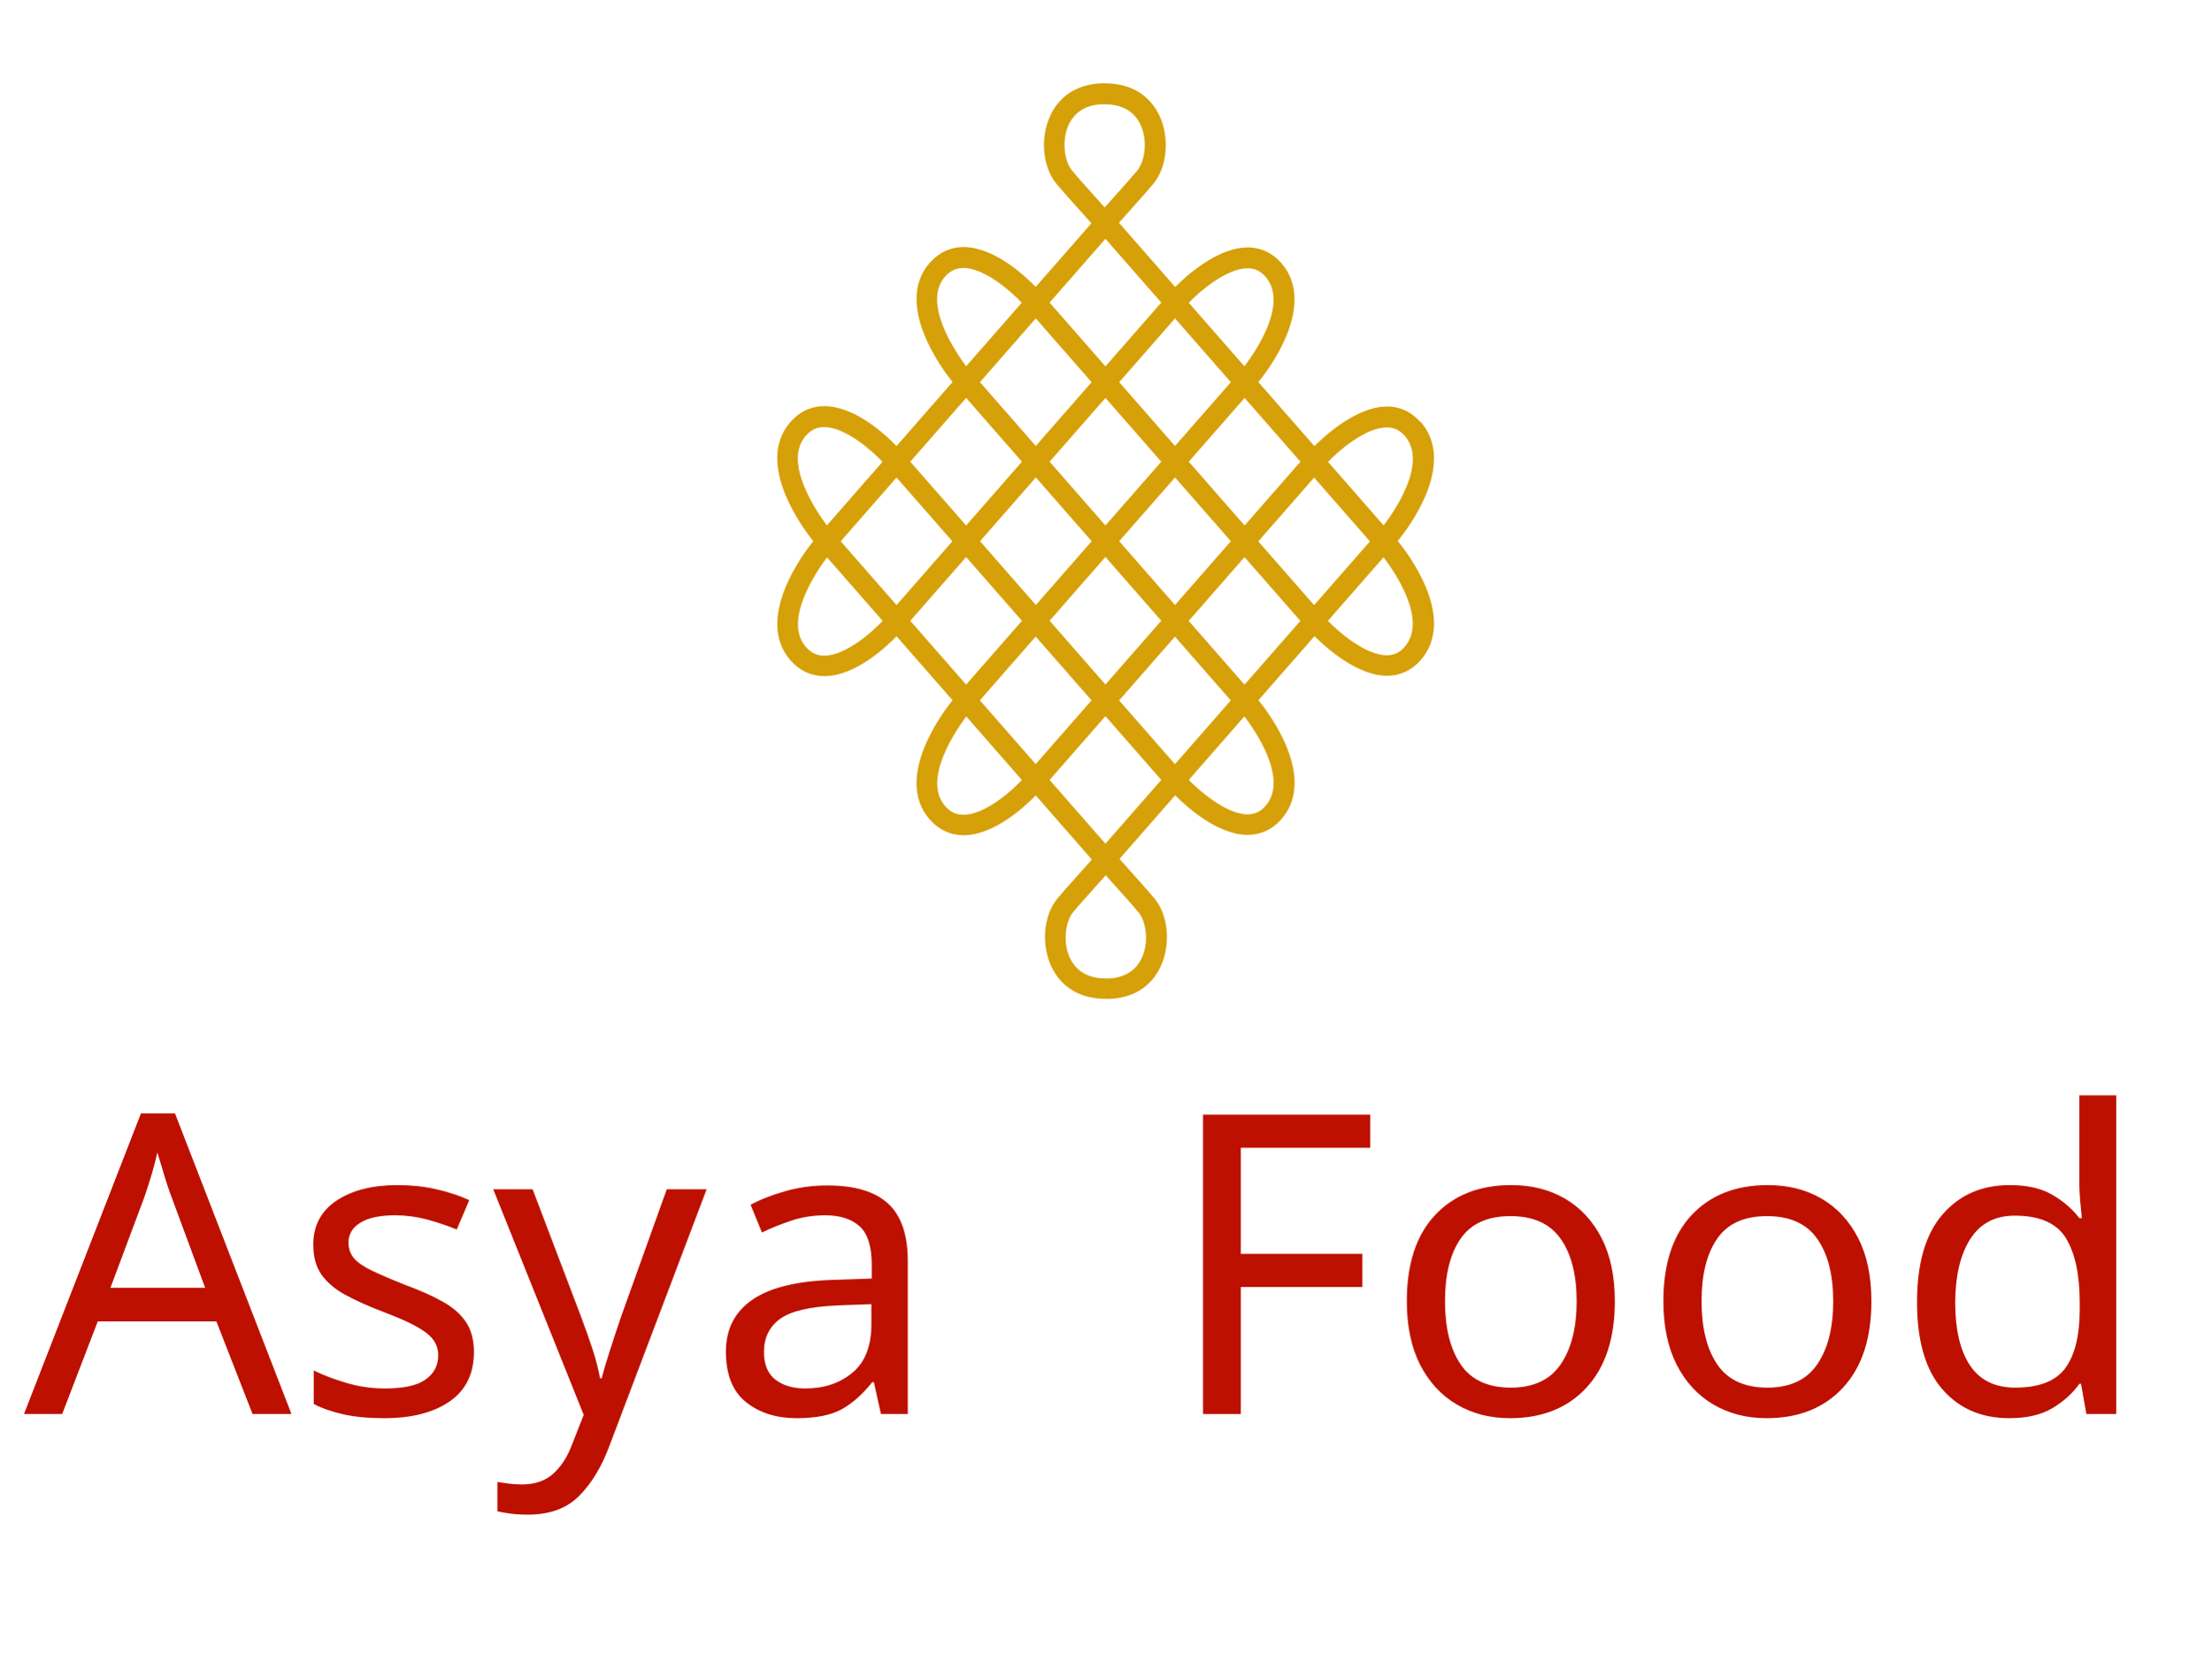
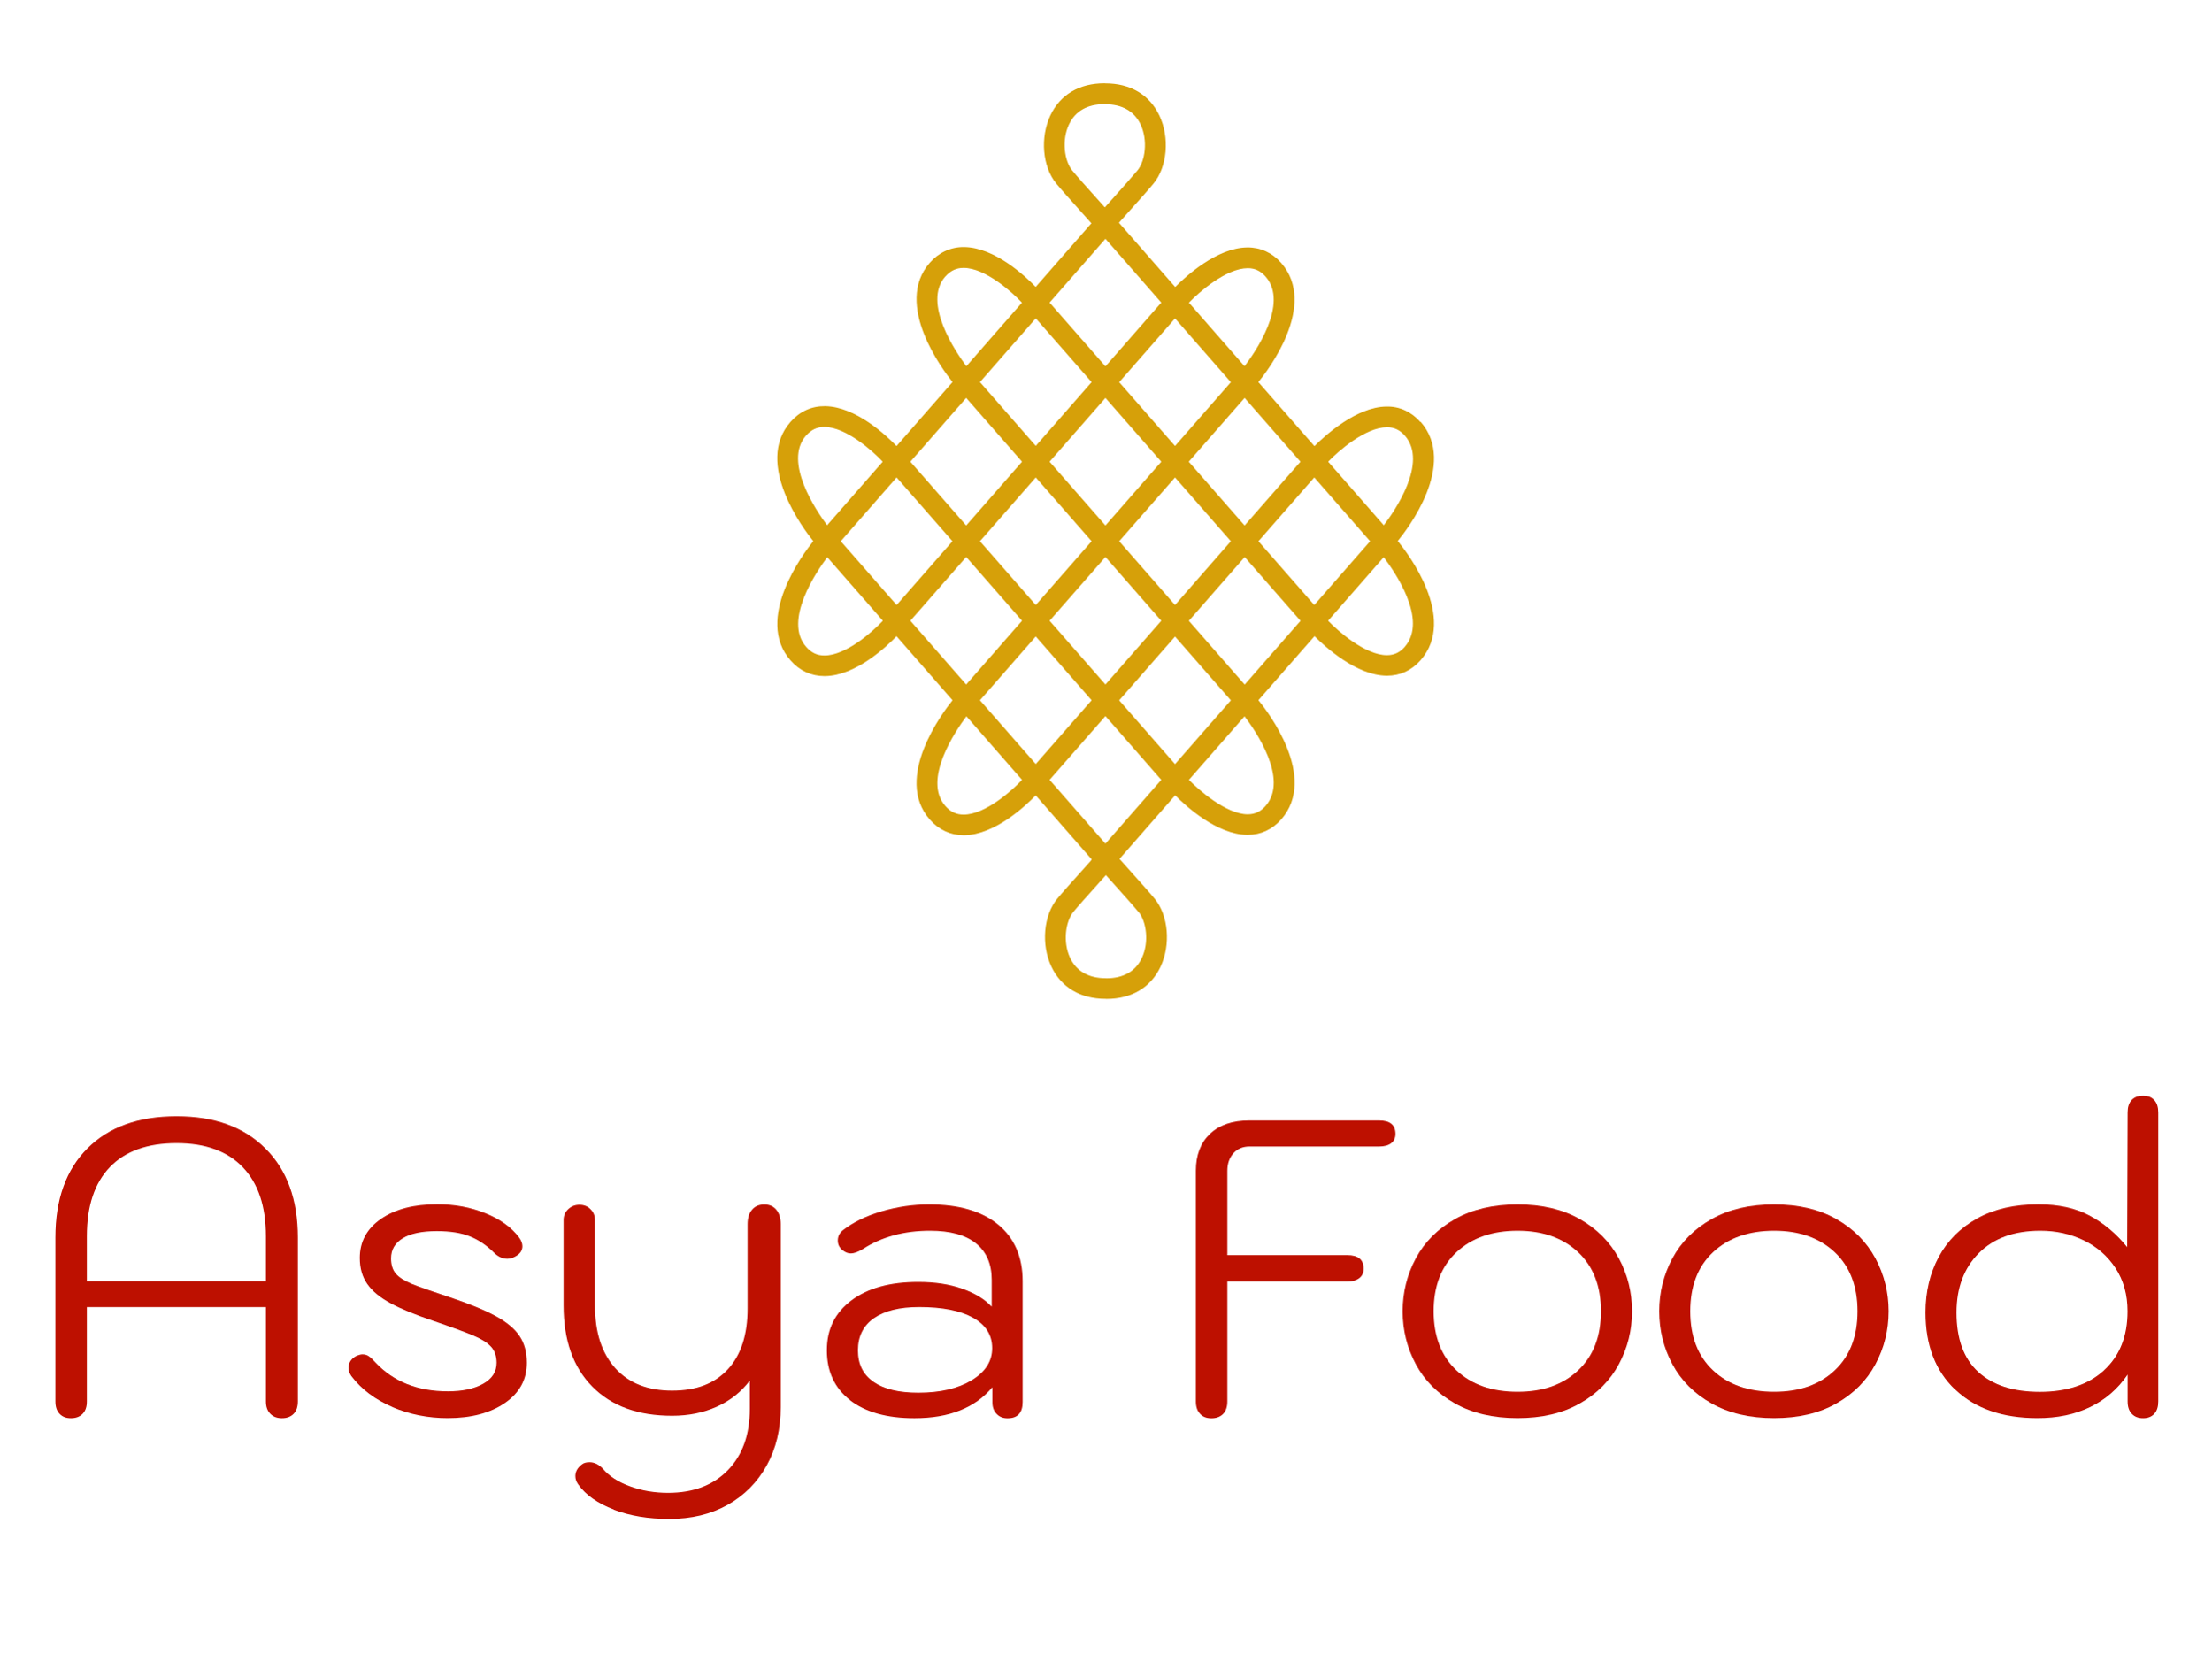
<svg xmlns="http://www.w3.org/2000/svg" id="Calque_1" data-name="Calque 1" viewBox="0 0 289.47 216.52">
  <defs>
    <style>
      .cls-1 {
        fill: #d6a009;
      }

      .cls-2 {
-         letter-spacing: -.08em;
-       }
- 
-       .cls-3 {
-         letter-spacing: -.02em;
-       }
- 
-       .cls-4 {
        fill: #bd1000;
-         font-family: Kodchasan-Regular, Kodchasan;
-         font-size: 54.89px;
      }
    </style>
  </defs>
-   <text class="cls-4" transform="translate(3.14 185.11)">
-     <tspan x="0" y="0">Asya </tspan>
-     <tspan class="cls-2" x="149.03" y="0">F</tspan>
-     <tspan class="cls-3" x="178.02" y="0">o</tspan>
-     <tspan x="211.61" y="0">od</tspan>
-   </text>
-   <path class="cls-1" d="m185.96,55.25c-1.18-1.34-2.73-2.07-4.45-2.03-3.95.04-8.07,3.82-9.43,5.18l-7.34-8.38c1.26-1.54,7.81-10.09,2.99-15.6-1.18-1.35-2.75-2.06-4.47-2.03-3.97.05-8.06,3.82-9.41,5.18l-7.35-8.4s.01-.03.02-.05c.42-.47.94-1.05,1.4-1.57,1.15-1.29,2.46-2.74,3.1-3.53,1.8-2.19,2.13-6.02.76-8.9-1.28-2.71-3.8-4.21-7.08-4.21,0,0,0,0,0,0-.04,0-.07-.01-.11-.01-3.28,0-5.8,1.49-7.08,4.21-1.36,2.88-1.04,6.71.76,8.9.64.79,1.95,2.24,3.1,3.53.5.56,1.08,1.2,1.51,1.69l-7.29,8.33c-1.33-1.38-5.35-5.17-9.36-5.22-1.72-.03-3.32.7-4.52,2.07-4.76,5.44,1.73,14.04,2.99,15.6l-7.33,8.38c-1.33-1.38-5.34-5.17-9.36-5.22-1.77-.02-3.32.69-4.53,2.07-4.77,5.44,1.73,14.04,2.99,15.6,0,0,0,0,0,0,0,0,0,0,0,0-1.26,1.56-7.75,10.15-2.99,15.6,1.19,1.36,2.72,2.07,4.45,2.07.03,0,.05,0,.08,0,4.02-.05,8.03-3.84,9.36-5.22l7.33,8.38c-1.26,1.56-7.75,10.15-2.99,15.6,1.19,1.36,2.72,2.07,4.45,2.07h.07c4.01-.05,8.03-3.84,9.36-5.22l7.33,8.38c-.05.07-.09.13-.13.2-.39.44-.86.97-1.28,1.43-1.15,1.28-2.46,2.74-3.1,3.52-1.8,2.19-2.13,6.02-.76,8.9,1.28,2.71,3.8,4.21,7.08,4.21,0,0,0,0,0,0,.04,0,.08.01.12.01,3.28,0,5.8-1.49,7.08-4.21,1.36-2.88,1.04-6.71-.76-8.9-.64-.79-1.95-2.24-3.1-3.53-.5-.56-1.08-1.2-1.51-1.69l7.29-8.33c1.35,1.37,5.42,5.13,9.41,5.18.03,0,.06,0,.09,0,1.71,0,3.22-.7,4.39-2.03,4.82-5.51-1.73-14.06-2.99-15.6l7.34-8.38c1.36,1.36,5.47,5.14,9.43,5.18.02,0,.04,0,.07,0,1.71,0,3.22-.7,4.39-2.03,4.85-5.54-1.73-14.08-2.99-15.61,1.26-1.53,7.84-10.07,2.99-15.61Zm-41.24,55.2l-7.31-8.35,7.31-8.35,7.31,8.35-7.31,8.35Zm0-79.19l7.31,8.35-7.31,8.35-7.31-8.35,7.31-8.35Zm-1.8,39.59l-7.31,8.35-7.31-8.35,7.31-8.35,7.31,8.35Zm-5.51-10.41l7.31-8.35,7.31,8.35-7.31,8.35-7.31-8.35Zm7.31,12.47l7.31,8.35-7.31,8.35-7.31-8.35,7.31-8.35Zm1.8-2.06l7.31-8.35,7.31,8.35-7.31,8.35-7.31-8.35Zm9.11-10.41l7.31-8.35,7.31,8.35-7.31,8.35-7.31-8.35Zm-1.8-2.06l-7.31-8.35,7.31-8.35,7.31,8.35-7.31,8.35Zm-10.92-8.35l-7.31,8.35-7.31-8.35,7.31-8.35,7.31,8.35Zm-16.43,2.06l7.31,8.35-7.31,8.35-7.31-8.35,7.31-8.35Zm-1.8,18.77l-7.31,8.35-7.31-8.35,7.31-8.35,7.31,8.35Zm1.8,2.06l7.31,8.35-7.31,8.35-7.31-8.35,7.31-8.35Zm9.11,10.41l7.31,8.35-7.31,8.35-7.31-8.35,7.31-8.35Zm18.23,16.71l-7.31-8.35,7.31-8.35,7.31,8.35-7.31,8.35Zm9.11-10.41l-7.31-8.35,7.31-8.35,7.31,8.35-7.31,8.35Zm9.11-10.41l-7.31-8.35,7.31-8.35,7.31,8.35-7.31,8.35Zm9.51-23.27h.03c.93,0,1.67.36,2.32,1.1,3.09,3.53-1.38,9.93-2.76,11.73l-7.28-8.32c1.31-1.38,4.88-4.51,7.7-4.51Zm-18.23-20.83h.03c.93,0,1.67.36,2.32,1.1,3.08,3.52-1.38,9.92-2.76,11.73l-7.28-8.32c1.31-1.37,4.88-4.51,7.7-4.51Zm-22.98-12.81c-1-1.22-1.4-3.93-.41-6.02.82-1.74,2.42-2.65,4.63-2.65,0,0,0,0,0,0,.04,0,.07.01.11.01,2.2,0,3.81.92,4.63,2.65.99,2.1.59,4.81-.41,6.02-.61.74-1.89,2.17-3.02,3.44-.45.51-.89.99-1.25,1.4-.37-.41-.8-.9-1.26-1.41-1.13-1.26-2.42-2.7-3.02-3.44Zm-16.62,13.91c.68-.78,1.45-1.14,2.4-1.14h0c2.84,0,6.39,3.2,7.64,4.55l-7.28,8.32c-1.39-1.87-5.77-8.29-2.77-11.73Zm-18.23,20.83c.68-.78,1.45-1.14,2.4-1.14h0c2.84,0,6.39,3.2,7.64,4.55l-7.28,8.32c-1.4-1.87-5.77-8.29-2.77-11.73Zm2.41,28.78h0c-.96,0-1.72-.36-2.4-1.14-3.01-3.44,1.37-9.86,2.77-11.73l7.28,8.32c-1.28,1.38-4.81,4.55-7.64,4.55Zm18.23,20.83h0c-.96,0-1.72-.36-2.4-1.14-3.01-3.44,1.37-9.86,2.77-11.73l7.28,8.32c-1.28,1.38-4.81,4.55-7.64,4.55Zm22.92,12.76c1,1.22,1.4,3.93.41,6.02-.82,1.74-2.42,2.65-4.63,2.65,0,0,0,0,0,0-.04,0-.08-.01-.12-.01-2.2,0-3.81-.92-4.63-2.65-.99-2.09-.59-4.8.41-6.02.6-.74,1.89-2.17,3.02-3.43.46-.51.89-.99,1.25-1.4.37.41.8.9,1.26,1.41,1.13,1.26,2.42,2.7,3.02,3.44Zm16.62-13.91c-.65.74-1.39,1.09-2.32,1.1h-.02c-2.85,0-6.52-3.29-7.7-4.51l7.28-8.32c1.4,1.83,5.84,8.22,2.76,11.73Zm18.23-20.83c-.65.74-1.39,1.09-2.32,1.1h-.03c-2.82,0-6.39-3.14-7.7-4.51l7.28-8.32c1.4,1.83,5.84,8.21,2.76,11.73Z" />
+   <g>
+     <path class="cls-2" d="M7.8,185.08c-.37-.38-.55-.92-.55-1.62v-21.46c0-4.98,1.4-8.87,4.2-11.67s6.69-4.2,11.67-4.2,8.82,1.41,11.64,4.23c2.82,2.82,4.23,6.7,4.23,11.64v21.46c0,.7-.18,1.23-.55,1.62-.37.38-.88.58-1.54.58-.62,0-1.13-.19-1.51-.58-.38-.38-.58-.92-.58-1.62v-12.35H11.37v12.35c0,.7-.18,1.23-.55,1.62-.37.38-.88.58-1.54.58-.62,0-1.12-.19-1.48-.58ZM34.81,167.71v-5.87c0-3.92-1.01-6.92-3.02-9.03-2.01-2.1-4.9-3.16-8.67-3.16s-6.72,1.04-8.73,3.13c-2.01,2.09-3.02,5.1-3.02,9.06v5.87h23.44Z" />
+     <path class="cls-2" d="M51.39,184.2c-2.27-.97-4.06-2.31-5.38-4.04-.26-.37-.38-.73-.38-1.1s.1-.69.3-.96c.2-.27.47-.48.8-.63.29-.11.53-.17.71-.17.33,0,.61.08.85.25.24.17.52.43.85.8,2.38,2.53,5.54,3.79,9.5,3.79,1.9,0,3.44-.33,4.61-.99,1.17-.66,1.76-1.57,1.76-2.75,0-.84-.23-1.53-.69-2.06-.46-.53-1.23-1.02-2.31-1.48-1.08-.46-2.85-1.11-5.3-1.95-2.38-.8-4.25-1.57-5.6-2.31-1.35-.73-2.36-1.56-3.02-2.5-.66-.93-.99-2.08-.99-3.43,0-2.12.92-3.82,2.77-5.1,1.85-1.28,4.31-1.92,7.38-1.92,2.27,0,4.37.39,6.31,1.18,1.94.79,3.4,1.84,4.39,3.16.29.4.44.79.44,1.15,0,.55-.29.99-.88,1.32-.37.22-.73.33-1.1.33-.62,0-1.21-.27-1.76-.82-.95-.95-2-1.66-3.13-2.11-1.13-.46-2.58-.69-4.34-.69-1.94,0-3.42.31-4.45.93-1.02.62-1.54,1.5-1.54,2.63,0,.84.21,1.51.63,2,.42.49,1.1.93,2.03,1.32.93.38,2.57.96,4.91,1.73,2.63.88,4.67,1.71,6.12,2.5,1.45.79,2.49,1.66,3.13,2.61.64.95.96,2.12.96,3.51,0,2.2-.96,3.95-2.88,5.27-1.92,1.32-4.42,1.98-7.49,1.98-2.56,0-4.98-.49-7.25-1.45Z" />
+     <path class="cls-2" d="M80.37,197.62c-2.12-.81-3.68-1.9-4.67-3.29-.26-.37-.38-.73-.38-1.1,0-.59.29-1.1.88-1.54.22-.18.55-.27.99-.27.62,0,1.21.29,1.76.88.8.95,1.98,1.71,3.54,2.28,1.55.57,3.21.85,4.97.85,3.29,0,5.9-.99,7.82-2.96,1.92-1.98,2.88-4.65,2.88-8.01v-3.73c-1.13,1.5-2.58,2.64-4.34,3.43-1.76.79-3.7,1.18-5.82,1.18-4.47,0-7.95-1.27-10.46-3.82-2.51-2.54-3.76-6.08-3.76-10.62v-11.2c0-.55.2-1.02.6-1.4.4-.38.9-.58,1.48-.58s1.07.19,1.45.58c.38.38.58.85.58,1.4v11.2c0,3.51.89,6.25,2.66,8.21,1.77,1.96,4.25,2.94,7.44,2.94s5.58-.93,7.3-2.8c1.72-1.87,2.58-4.52,2.58-7.96v-11.03c0-.8.19-1.44.58-1.89.38-.46.92-.69,1.62-.69.66,0,1.18.23,1.56.69.38.46.58,1.09.58,1.89v23.93c0,2.89-.61,5.44-1.84,7.66-1.23,2.21-2.94,3.93-5.13,5.16-2.2,1.23-4.74,1.84-7.63,1.84-2.71,0-5.12-.4-7.25-1.21Z" />
+     <path class="cls-2" d="M111.3,183.3c-2.03-1.57-3.05-3.75-3.05-6.53s1.07-4.92,3.21-6.53c2.14-1.61,5.06-2.42,8.76-2.42,2.16,0,4.07.29,5.74.88,1.66.59,2.95,1.37,3.87,2.36v-3.51c0-2.09-.69-3.68-2.06-4.78-1.37-1.1-3.38-1.65-6.01-1.65-3.4,0-6.35.8-8.84,2.42-.62.37-1.13.55-1.54.55-.37,0-.73-.15-1.1-.44-.4-.33-.6-.75-.6-1.26,0-.55.24-1.01.71-1.37,1.32-1.02,2.99-1.84,5.02-2.44,2.03-.6,4.11-.91,6.23-.91,3.88,0,6.89.88,9.03,2.64,2.14,1.76,3.21,4.23,3.21,7.41v15.81c0,1.43-.66,2.14-1.98,2.14-.59,0-1.06-.19-1.43-.58-.37-.38-.55-.89-.55-1.51v-1.98c-2.27,2.71-5.67,4.06-10.21,4.06-3.59,0-6.4-.79-8.43-2.36ZM127.2,180.69c1.79-1.08,2.69-2.48,2.69-4.2s-.83-3.05-2.5-3.98c-1.67-.93-4.02-1.4-7.05-1.4-2.56,0-4.54.49-5.93,1.46-1.39.97-2.09,2.37-2.09,4.2s.68,3.17,2.03,4.12c1.35.95,3.31,1.43,5.87,1.43,2.85,0,5.18-.54,6.97-1.62Z" />
+     <path class="cls-2" d="M157.11,185.08c-.37-.38-.55-.92-.55-1.62v-30.19c0-2.05.61-3.66,1.84-4.83,1.23-1.17,2.94-1.76,5.13-1.76h17.02c1.43,0,2.14.59,2.14,1.76,0,.51-.18.92-.55,1.21-.37.29-.9.44-1.59.44h-16.96c-.88,0-1.58.29-2.11.88-.53.59-.8,1.35-.8,2.31v11.03h15.7c1.43,0,2.14.59,2.14,1.76,0,.55-.19.97-.58,1.26s-.91.44-1.56.44h-15.7v15.7c0,.7-.18,1.23-.55,1.62-.37.38-.88.58-1.54.58-.62,0-1.12-.19-1.48-.58Z" />
+     <path class="cls-2" d="M190.49,183.73c-2.27-1.28-3.98-2.99-5.13-5.13s-1.73-4.46-1.73-6.94.58-4.8,1.73-6.94c1.15-2.14,2.86-3.85,5.13-5.13,2.27-1.28,5-1.92,8.18-1.92s5.9.64,8.15,1.92c2.25,1.28,3.95,2.99,5.11,5.13,1.15,2.14,1.73,4.46,1.73,6.94s-.58,4.8-1.73,6.94-2.85,3.85-5.11,5.13c-2.25,1.28-4.97,1.92-8.15,1.92s-5.91-.64-8.18-1.92ZM206.6,179.4c1.99-1.87,2.99-4.45,2.99-7.74s-1-5.87-2.99-7.74c-2-1.87-4.64-2.8-7.93-2.8s-5.99.93-7.99,2.8c-2,1.87-2.99,4.45-2.99,7.74s1,5.87,2.99,7.74c1.99,1.87,4.66,2.8,7.99,2.8s5.94-.93,7.93-2.8Z" />
+     <path class="cls-2" d="M224.08,183.73c-2.27-1.28-3.98-2.99-5.13-5.13s-1.73-4.46-1.73-6.94.58-4.8,1.73-6.94c1.15-2.14,2.86-3.85,5.13-5.13,2.27-1.28,5-1.92,8.18-1.92s5.9.64,8.15,1.92c2.25,1.28,3.95,2.99,5.11,5.13,1.15,2.14,1.73,4.46,1.73,6.94s-.58,4.8-1.73,6.94-2.85,3.85-5.11,5.13c-2.25,1.28-4.97,1.92-8.15,1.92s-5.91-.64-8.18-1.92ZM240.19,179.4c1.99-1.87,2.99-4.45,2.99-7.74s-1-5.87-2.99-7.74c-2-1.87-4.64-2.8-7.93-2.8s-5.99.93-7.99,2.8c-2,1.87-2.99,4.45-2.99,7.74s1,5.87,2.99,7.74c1.99,1.87,4.66,2.8,7.99,2.8s5.94-.93,7.93-2.8Z" />
+     <path class="cls-2" d="M256,181.95c-2.62-2.47-3.92-5.85-3.92-10.13,0-2.71.58-5.13,1.73-7.27,1.15-2.14,2.84-3.82,5.05-5.05,2.21-1.23,4.88-1.84,7.99-1.84,2.63,0,4.88.49,6.72,1.48,1.85.99,3.49,2.36,4.91,4.12l.06-17.62c0-.69.17-1.24.52-1.62.35-.38.85-.58,1.51-.58.62,0,1.11.19,1.46.58.35.38.52.92.52,1.62v37.82c0,.7-.17,1.23-.52,1.62-.35.38-.83.58-1.46.58s-1.12-.19-1.48-.58c-.37-.38-.55-.92-.55-1.62v-3.51c-1.28,1.87-2.92,3.29-4.91,4.25-2,.97-4.29,1.45-6.89,1.45-4.54,0-8.12-1.24-10.73-3.71ZM275.46,179.37c2.05-1.88,3.07-4.46,3.07-7.71,0-2.16-.52-4.03-1.56-5.63-1.04-1.59-2.43-2.81-4.17-3.65-1.74-.84-3.63-1.26-5.68-1.26-3.44,0-6.13.98-8.07,2.94-1.94,1.96-2.91,4.55-2.91,7.77,0,3.44.95,6.03,2.85,7.77,1.9,1.74,4.59,2.61,8.07,2.61s6.35-.94,8.4-2.83Z" />
+   </g>
+   <path class="cls-1" d="M185.96,55.25c-1.18-1.34-2.73-2.07-4.45-2.03-3.95.04-8.07,3.82-9.43,5.18l-7.34-8.38c1.26-1.54,7.81-10.09,2.99-15.6-1.18-1.35-2.75-2.06-4.47-2.03-3.97.05-8.06,3.82-9.41,5.18l-7.35-8.4s.01-.03.02-.05c.42-.47.94-1.05,1.4-1.57,1.15-1.29,2.46-2.74,3.1-3.53,1.8-2.19,2.13-6.02.76-8.9-1.28-2.71-3.8-4.21-7.08-4.21,0,0,0,0,0,0-.04,0-.07-.01-.11-.01-3.28,0-5.8,1.49-7.08,4.21-1.36,2.88-1.04,6.71.76,8.9.64.79,1.95,2.24,3.1,3.53.5.56,1.08,1.2,1.51,1.69l-7.29,8.33c-1.33-1.38-5.35-5.17-9.36-5.22-1.72-.03-3.32.7-4.52,2.07-4.76,5.44,1.73,14.04,2.99,15.6l-7.33,8.38c-1.33-1.38-5.34-5.17-9.36-5.22-1.77-.02-3.32.69-4.53,2.07-4.77,5.44,1.73,14.04,2.99,15.6,0,0,0,0,0,0,0,0,0,0,0,0-1.26,1.56-7.75,10.15-2.99,15.6,1.19,1.36,2.72,2.07,4.45,2.07.03,0,.05,0,.08,0,4.02-.05,8.03-3.84,9.36-5.22l7.33,8.38c-1.26,1.56-7.75,10.15-2.99,15.6,1.19,1.36,2.72,2.07,4.45,2.07h.07c4.01-.05,8.03-3.84,9.36-5.22l7.33,8.38c-.05.07-.09.13-.13.2-.39.44-.86.97-1.28,1.43-1.15,1.28-2.46,2.74-3.1,3.52-1.8,2.19-2.13,6.02-.76,8.9,1.28,2.71,3.8,4.21,7.08,4.21,0,0,0,0,0,0,.04,0,.08.01.12.01,3.28,0,5.8-1.49,7.08-4.21,1.36-2.88,1.04-6.71-.76-8.9-.64-.79-1.95-2.24-3.1-3.53-.5-.56-1.08-1.2-1.51-1.69l7.29-8.33c1.35,1.37,5.42,5.13,9.41,5.18.03,0,.06,0,.09,0,1.71,0,3.22-.7,4.39-2.03,4.82-5.51-1.73-14.06-2.99-15.6l7.34-8.38c1.36,1.36,5.47,5.14,9.43,5.18.02,0,.04,0,.07,0,1.71,0,3.22-.7,4.39-2.03,4.85-5.54-1.73-14.08-2.99-15.61,1.26-1.53,7.84-10.07,2.99-15.61ZM144.72,110.44l-7.31-8.35,7.31-8.35,7.31,8.35-7.31,8.35ZM144.72,31.26l7.31,8.35-7.31,8.35-7.31-8.35,7.31-8.35ZM142.91,70.85l-7.31,8.35-7.31-8.35,7.31-8.35,7.31,8.35ZM137.41,60.44l7.31-8.35,7.31,8.35-7.31,8.35-7.31-8.35ZM144.72,72.91l7.31,8.35-7.31,8.35-7.31-8.35,7.31-8.35ZM146.52,70.85l7.31-8.35,7.31,8.35-7.31,8.35-7.31-8.35ZM155.63,60.44l7.31-8.35,7.31,8.35-7.31,8.35-7.31-8.35ZM153.83,58.38l-7.31-8.35,7.31-8.35,7.31,8.35-7.31,8.35ZM142.91,50.02l-7.31,8.35-7.31-8.35,7.31-8.35,7.31,8.35ZM126.49,52.09l7.31,8.35-7.31,8.35-7.31-8.35,7.31-8.35ZM124.69,70.85l-7.31,8.35-7.31-8.35,7.31-8.35,7.31,8.35ZM126.49,72.91l7.31,8.35-7.31,8.35-7.31-8.35,7.31-8.35ZM135.6,83.32l7.31,8.35-7.31,8.35-7.31-8.35,7.31-8.35ZM153.83,100.03l-7.31-8.35,7.31-8.35,7.31,8.35-7.31,8.35ZM162.95,89.62l-7.31-8.35,7.31-8.35,7.31,8.35-7.31,8.35ZM172.06,79.2l-7.31-8.35,7.31-8.35,7.31,8.35-7.31,8.35ZM181.57,55.93h.03c.93,0,1.67.36,2.32,1.1,3.09,3.53-1.38,9.93-2.76,11.73l-7.28-8.32c1.31-1.38,4.88-4.51,7.7-4.51ZM163.34,35.11h.03c.93,0,1.67.36,2.32,1.1,3.08,3.52-1.38,9.92-2.76,11.73l-7.28-8.32c1.31-1.37,4.88-4.51,7.7-4.51ZM140.36,22.3c-1-1.22-1.4-3.93-.41-6.02.82-1.74,2.42-2.65,4.63-2.65,0,0,0,0,0,0,.04,0,.07.01.11.01,2.2,0,3.81.92,4.63,2.65.99,2.1.59,4.81-.41,6.02-.61.74-1.89,2.17-3.02,3.44-.45.51-.89.99-1.25,1.4-.37-.41-.8-.9-1.26-1.41-1.13-1.26-2.42-2.7-3.02-3.44ZM123.75,36.21c.68-.78,1.45-1.14,2.4-1.14h0c2.84,0,6.39,3.2,7.64,4.55l-7.28,8.32c-1.39-1.87-5.77-8.29-2.77-11.73ZM105.52,57.03c.68-.78,1.45-1.14,2.4-1.14h0c2.84,0,6.39,3.2,7.64,4.55l-7.28,8.32c-1.4-1.87-5.77-8.29-2.77-11.73ZM107.93,85.81h0c-.96,0-1.72-.36-2.4-1.14-3.01-3.44,1.37-9.86,2.77-11.73l7.28,8.32c-1.28,1.38-4.81,4.55-7.64,4.55ZM126.15,106.64h0c-.96,0-1.72-.36-2.4-1.14-3.01-3.44,1.37-9.86,2.77-11.73l7.28,8.32c-1.28,1.38-4.81,4.55-7.64,4.55ZM149.07,119.4c1,1.22,1.4,3.93.41,6.02-.82,1.74-2.42,2.65-4.63,2.65,0,0,0,0,0,0-.04,0-.08-.01-.12-.01-2.2,0-3.81-.92-4.63-2.65-.99-2.09-.59-4.8.41-6.02.6-.74,1.89-2.17,3.02-3.43.46-.51.89-.99,1.25-1.4.37.41.8.9,1.26,1.41,1.13,1.26,2.42,2.7,3.02,3.44ZM165.69,105.5c-.65.74-1.39,1.09-2.32,1.1h-.02c-2.85,0-6.52-3.29-7.7-4.51l7.28-8.32c1.4,1.83,5.84,8.22,2.76,11.73ZM183.92,84.67c-.65.74-1.39,1.09-2.32,1.1h-.03c-2.82,0-6.39-3.14-7.7-4.51l7.28-8.32c1.4,1.83,5.84,8.21,2.76,11.73Z" />
</svg>
